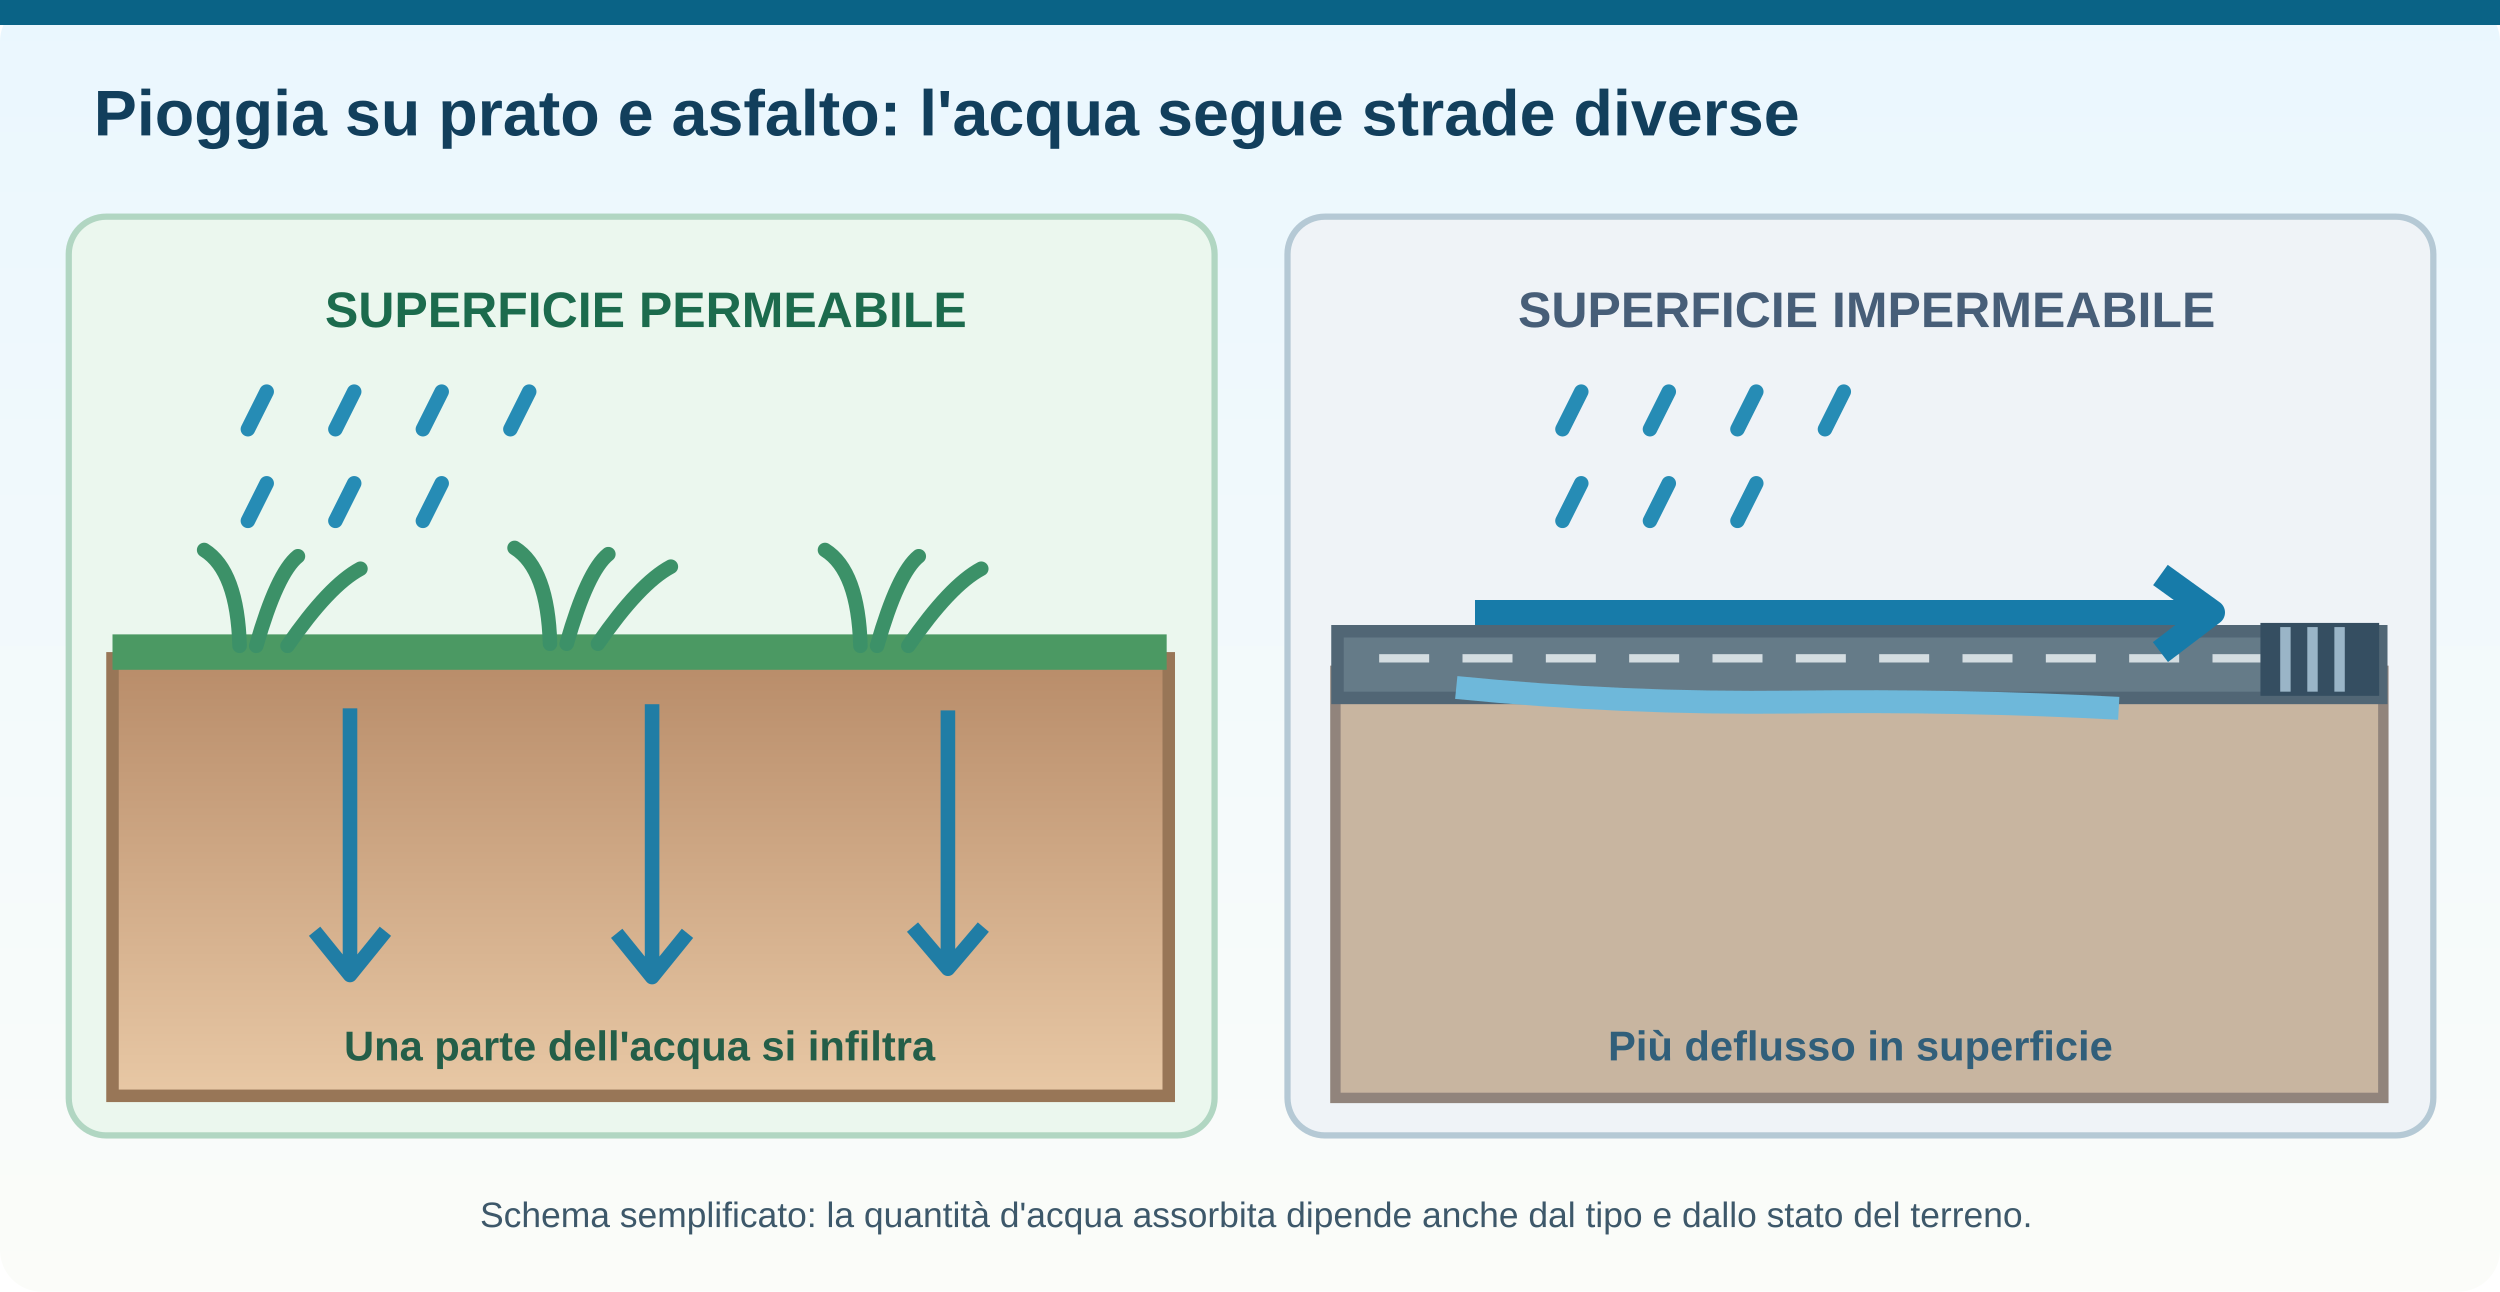
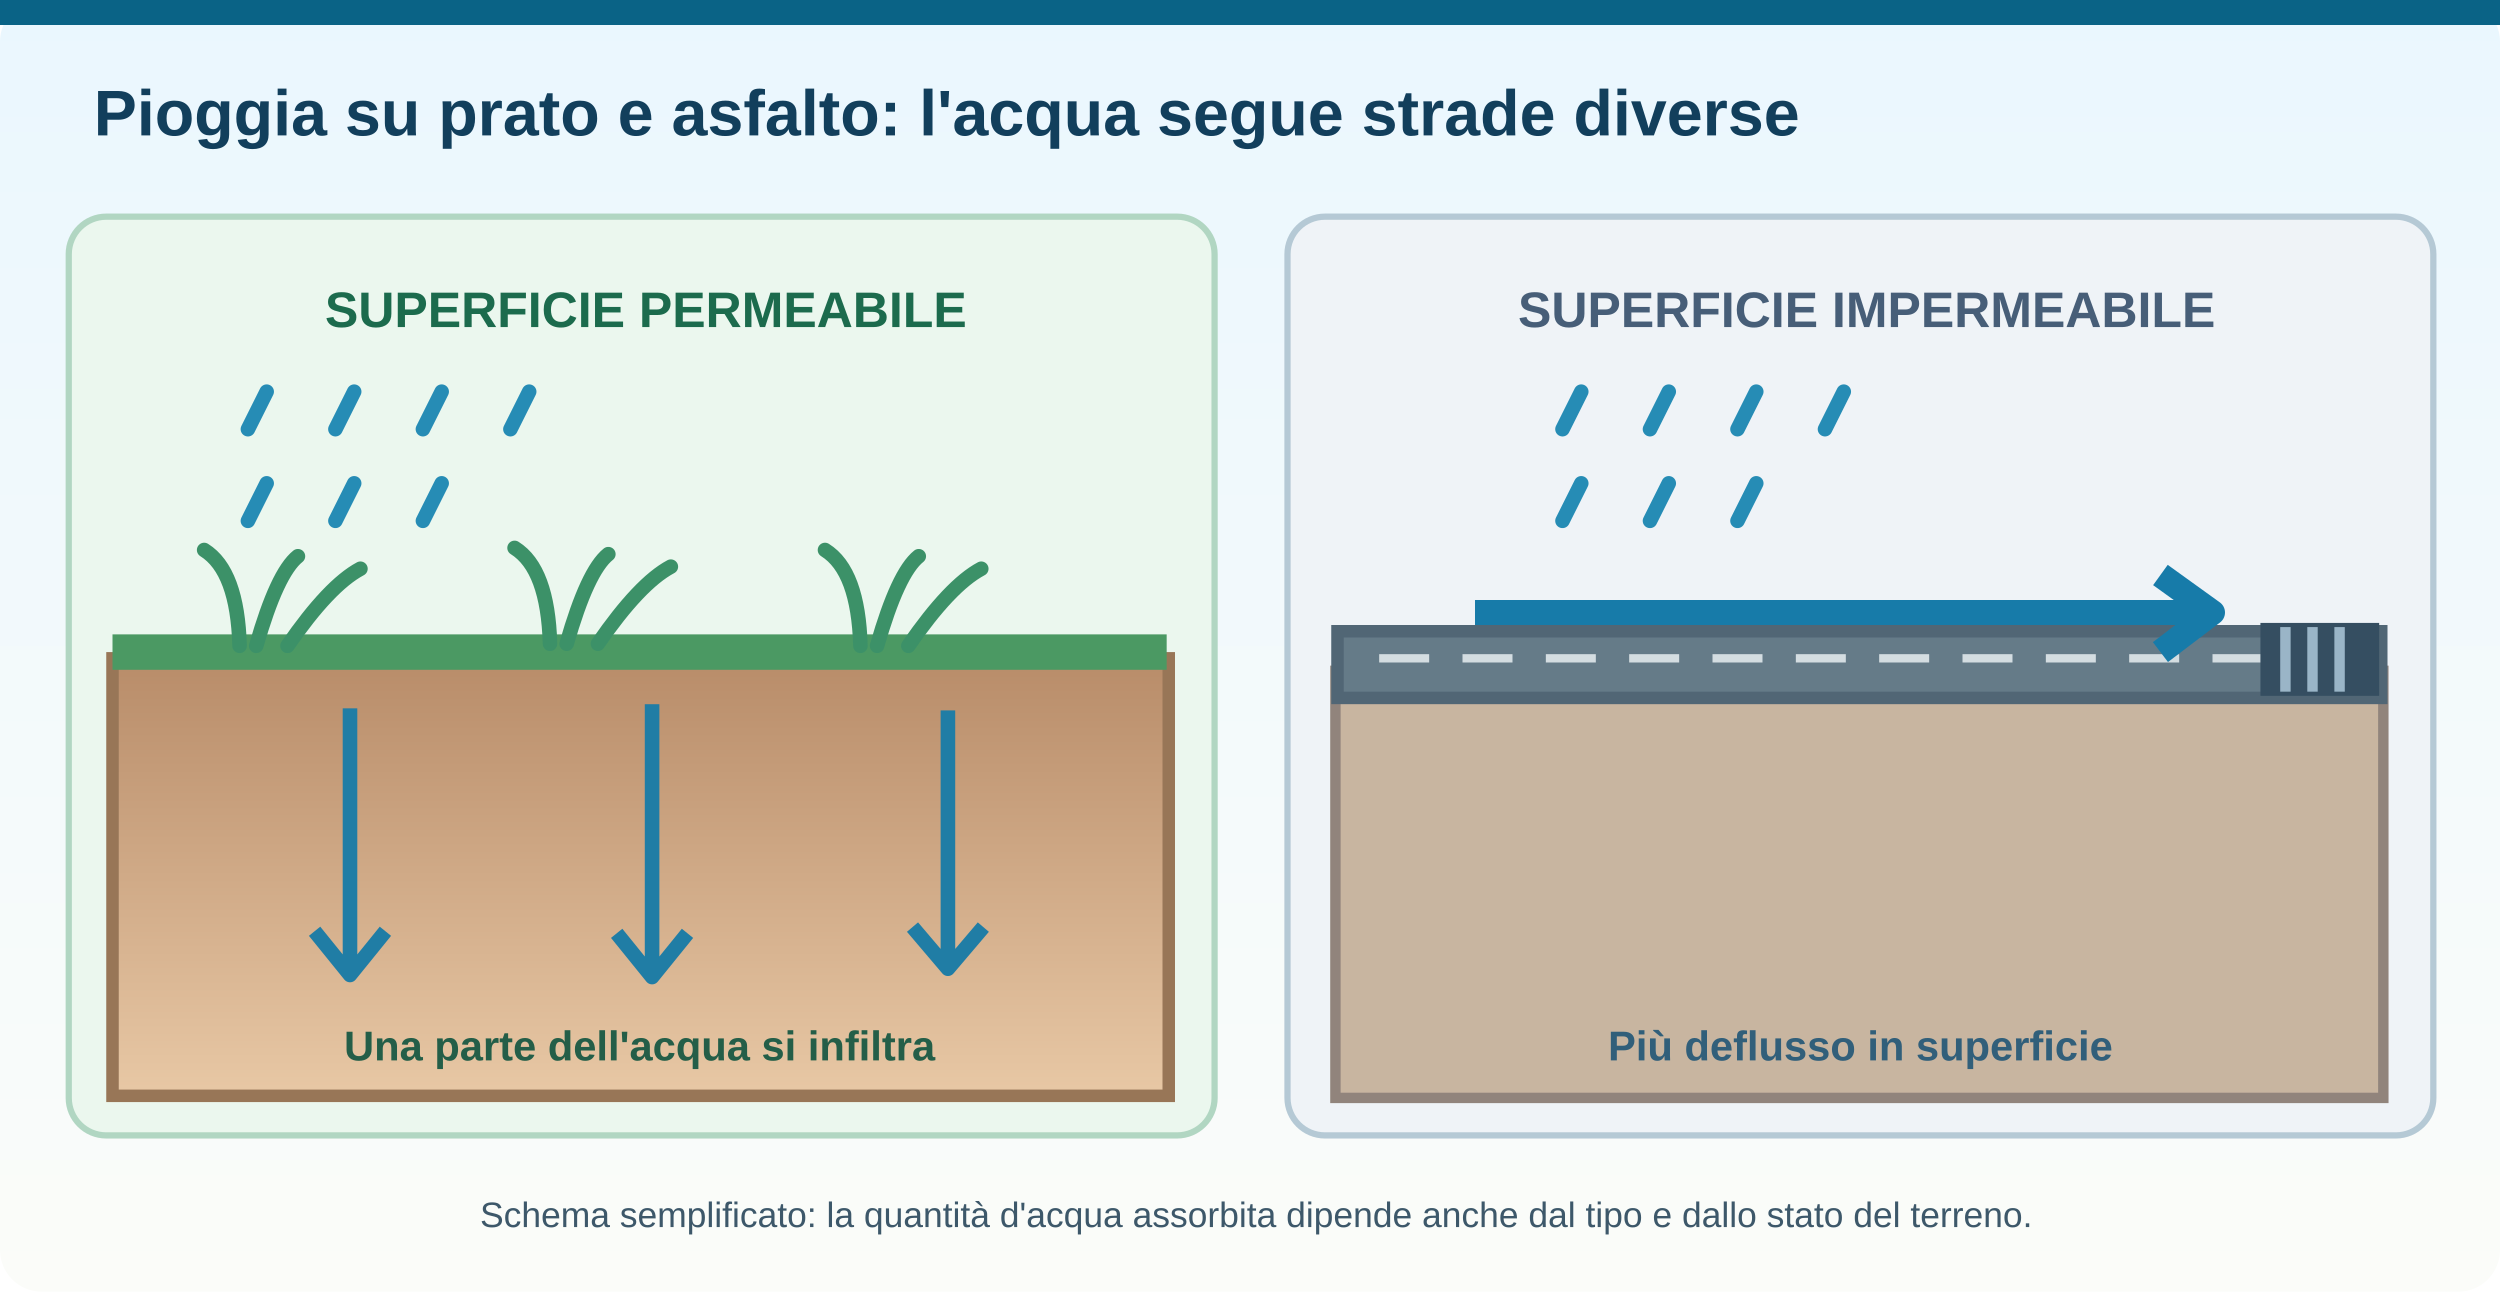
<svg xmlns="http://www.w3.org/2000/svg" width="1200" height="620" viewBox="0 0 1200 620" role="img" aria-labelledby="t d">
  <defs>
    <linearGradient id="sky" x1="0" y1="0" x2="0" y2="1">
      <stop stop-color="#eaf7fe" />
      <stop offset="1" stop-color="#fbfcf9" />
    </linearGradient>
    <linearGradient id="soil" x1="0" y1="0" x2="0" y2="1">
      <stop stop-color="#b88c69" />
      <stop offset="1" stop-color="#e8c8a5" />
    </linearGradient>
  </defs>
  <rect width="1200" height="620" rx="20" fill="url(#sky)" />
  <rect width="1200" height="12" fill="#0a6386" />
  <text x="45" y="65" font-family="Arial,sans-serif" font-size="31" fill="#123f5c" font-weight="700" text-anchor="start">Pioggia su prato e asfalto: l'acqua segue strade diverse</text>
  <rect x="33" y="104" width="550" height="441" rx="18" fill="#ebf7ee" stroke="#b1d6c2" stroke-width="3" />
  <rect x="618" y="104" width="550" height="441" rx="18" fill="#eff3f7" stroke="#b5c9d5" stroke-width="3" />
  <text x="310" y="157" font-family="Arial,sans-serif" font-size="24" fill="#1c6b4d" font-weight="700" text-anchor="middle">SUPERFICIE PERMEABILE</text>
  <text x="896" y="157" font-family="Arial,sans-serif" font-size="24" fill="#475e78" font-weight="700" text-anchor="middle">SUPERFICIE IMPERMEABILE</text>
  <path d="M54 316 H561 V526 H54Z" fill="url(#soil)" stroke="#987657" stroke-width="6" />
  <path d="M54 313 H560" stroke="#4b9963" stroke-width="17" />
  <path d="M115 310 Q114 274 98 264 M123 310 Q133 275 143 267 M138 310 Q158 281 173 273" stroke="#3c9168" stroke-width="7" stroke-linecap="round" fill="none" />
  <path d="M264 309 Q263 273 247 263 M272 309 Q282 274 292 266 M287 309 Q307 280 322 272" stroke="#3c9168" stroke-width="7" stroke-linecap="round" fill="none" />
  <path d="M413 310 Q412 274 396 264 M421 310 Q431 275 441 267 M436 310 Q456 281 471 273" stroke="#3c9168" stroke-width="7" stroke-linecap="round" fill="none" />
  <path d="M641 322 H1144 V527 H641Z" fill="#c8b5a0" stroke="#91847c" stroke-width="5" />
  <rect x="642" y="303" width="501" height="32" fill="#657b88" stroke="#516675" stroke-width="6" />
  <path d="M662 316 H1088" stroke="#d4dde1" stroke-width="4" stroke-dasharray="24 16" />
  <path d="M128 188 l-9 18" stroke="#268cb5" stroke-width="7" stroke-linecap="round" />
  <path d="M170 188 l-9 18" stroke="#268cb5" stroke-width="7" stroke-linecap="round" />
  <path d="M212 188 l-9 18" stroke="#268cb5" stroke-width="7" stroke-linecap="round" />
  <path d="M254 188 l-9 18" stroke="#268cb5" stroke-width="7" stroke-linecap="round" />
  <path d="M128 232 l-9 18" stroke="#268cb5" stroke-width="7" stroke-linecap="round" />
  <path d="M170 232 l-9 18" stroke="#268cb5" stroke-width="7" stroke-linecap="round" />
  <path d="M212 232 l-9 18" stroke="#268cb5" stroke-width="7" stroke-linecap="round" />
  <path d="M759 188 l-9 18" stroke="#268cb5" stroke-width="7" stroke-linecap="round" />
  <path d="M801 188 l-9 18" stroke="#268cb5" stroke-width="7" stroke-linecap="round" />
  <path d="M843 188 l-9 18" stroke="#268cb5" stroke-width="7" stroke-linecap="round" />
  <path d="M885 188 l-9 18" stroke="#268cb5" stroke-width="7" stroke-linecap="round" />
  <path d="M759 232 l-9 18" stroke="#268cb5" stroke-width="7" stroke-linecap="round" />
  <path d="M801 232 l-9 18" stroke="#268cb5" stroke-width="7" stroke-linecap="round" />
  <path d="M843 232 l-9 18" stroke="#268cb5" stroke-width="7" stroke-linecap="round" />
  <path d="M168 340 V468 l-17 -21 M168 468 l17 -21 M313 338 V469 l-17 -21 M313 469 l17 -21 M455 341 V465 l-17 -20 M455 465 l17 -20" fill="none" stroke="#207da5" stroke-width="7" stroke-linejoin="round" />
  <path d="M708 294 H1062 l-25 -18 M1062 294 l-25 19" stroke="#177ba9" stroke-width="12" fill="none" stroke-linejoin="round" />
  <rect x="1085" y="299" width="57" height="35" fill="#354e61" />
  <path d="M1097 301 V332 M1110 301 V332 M1123 301 V332" stroke="#9ab5c7" stroke-width="5" />
-   <path d="M699 330 Q779 338 861 337 T1017 340" stroke="#6eb8da" stroke-width="11" fill="none" />
  <text x="307" y="509" font-family="Arial,sans-serif" font-size="20" fill="#245e48" font-weight="700" text-anchor="middle">Una parte dell'acqua si infiltra</text>
  <text x="893" y="509" font-family="Arial,sans-serif" font-size="20" fill="#315f7a" font-weight="700" text-anchor="middle">Più deflusso in superficie</text>
  <text x="603" y="589" font-family="Arial,sans-serif" font-size="17" fill="#3d586a" font-weight="400" text-anchor="middle">Schema semplificato: la quantità d'acqua assorbita dipende anche dal tipo e dallo stato del terreno.</text>
</svg>
